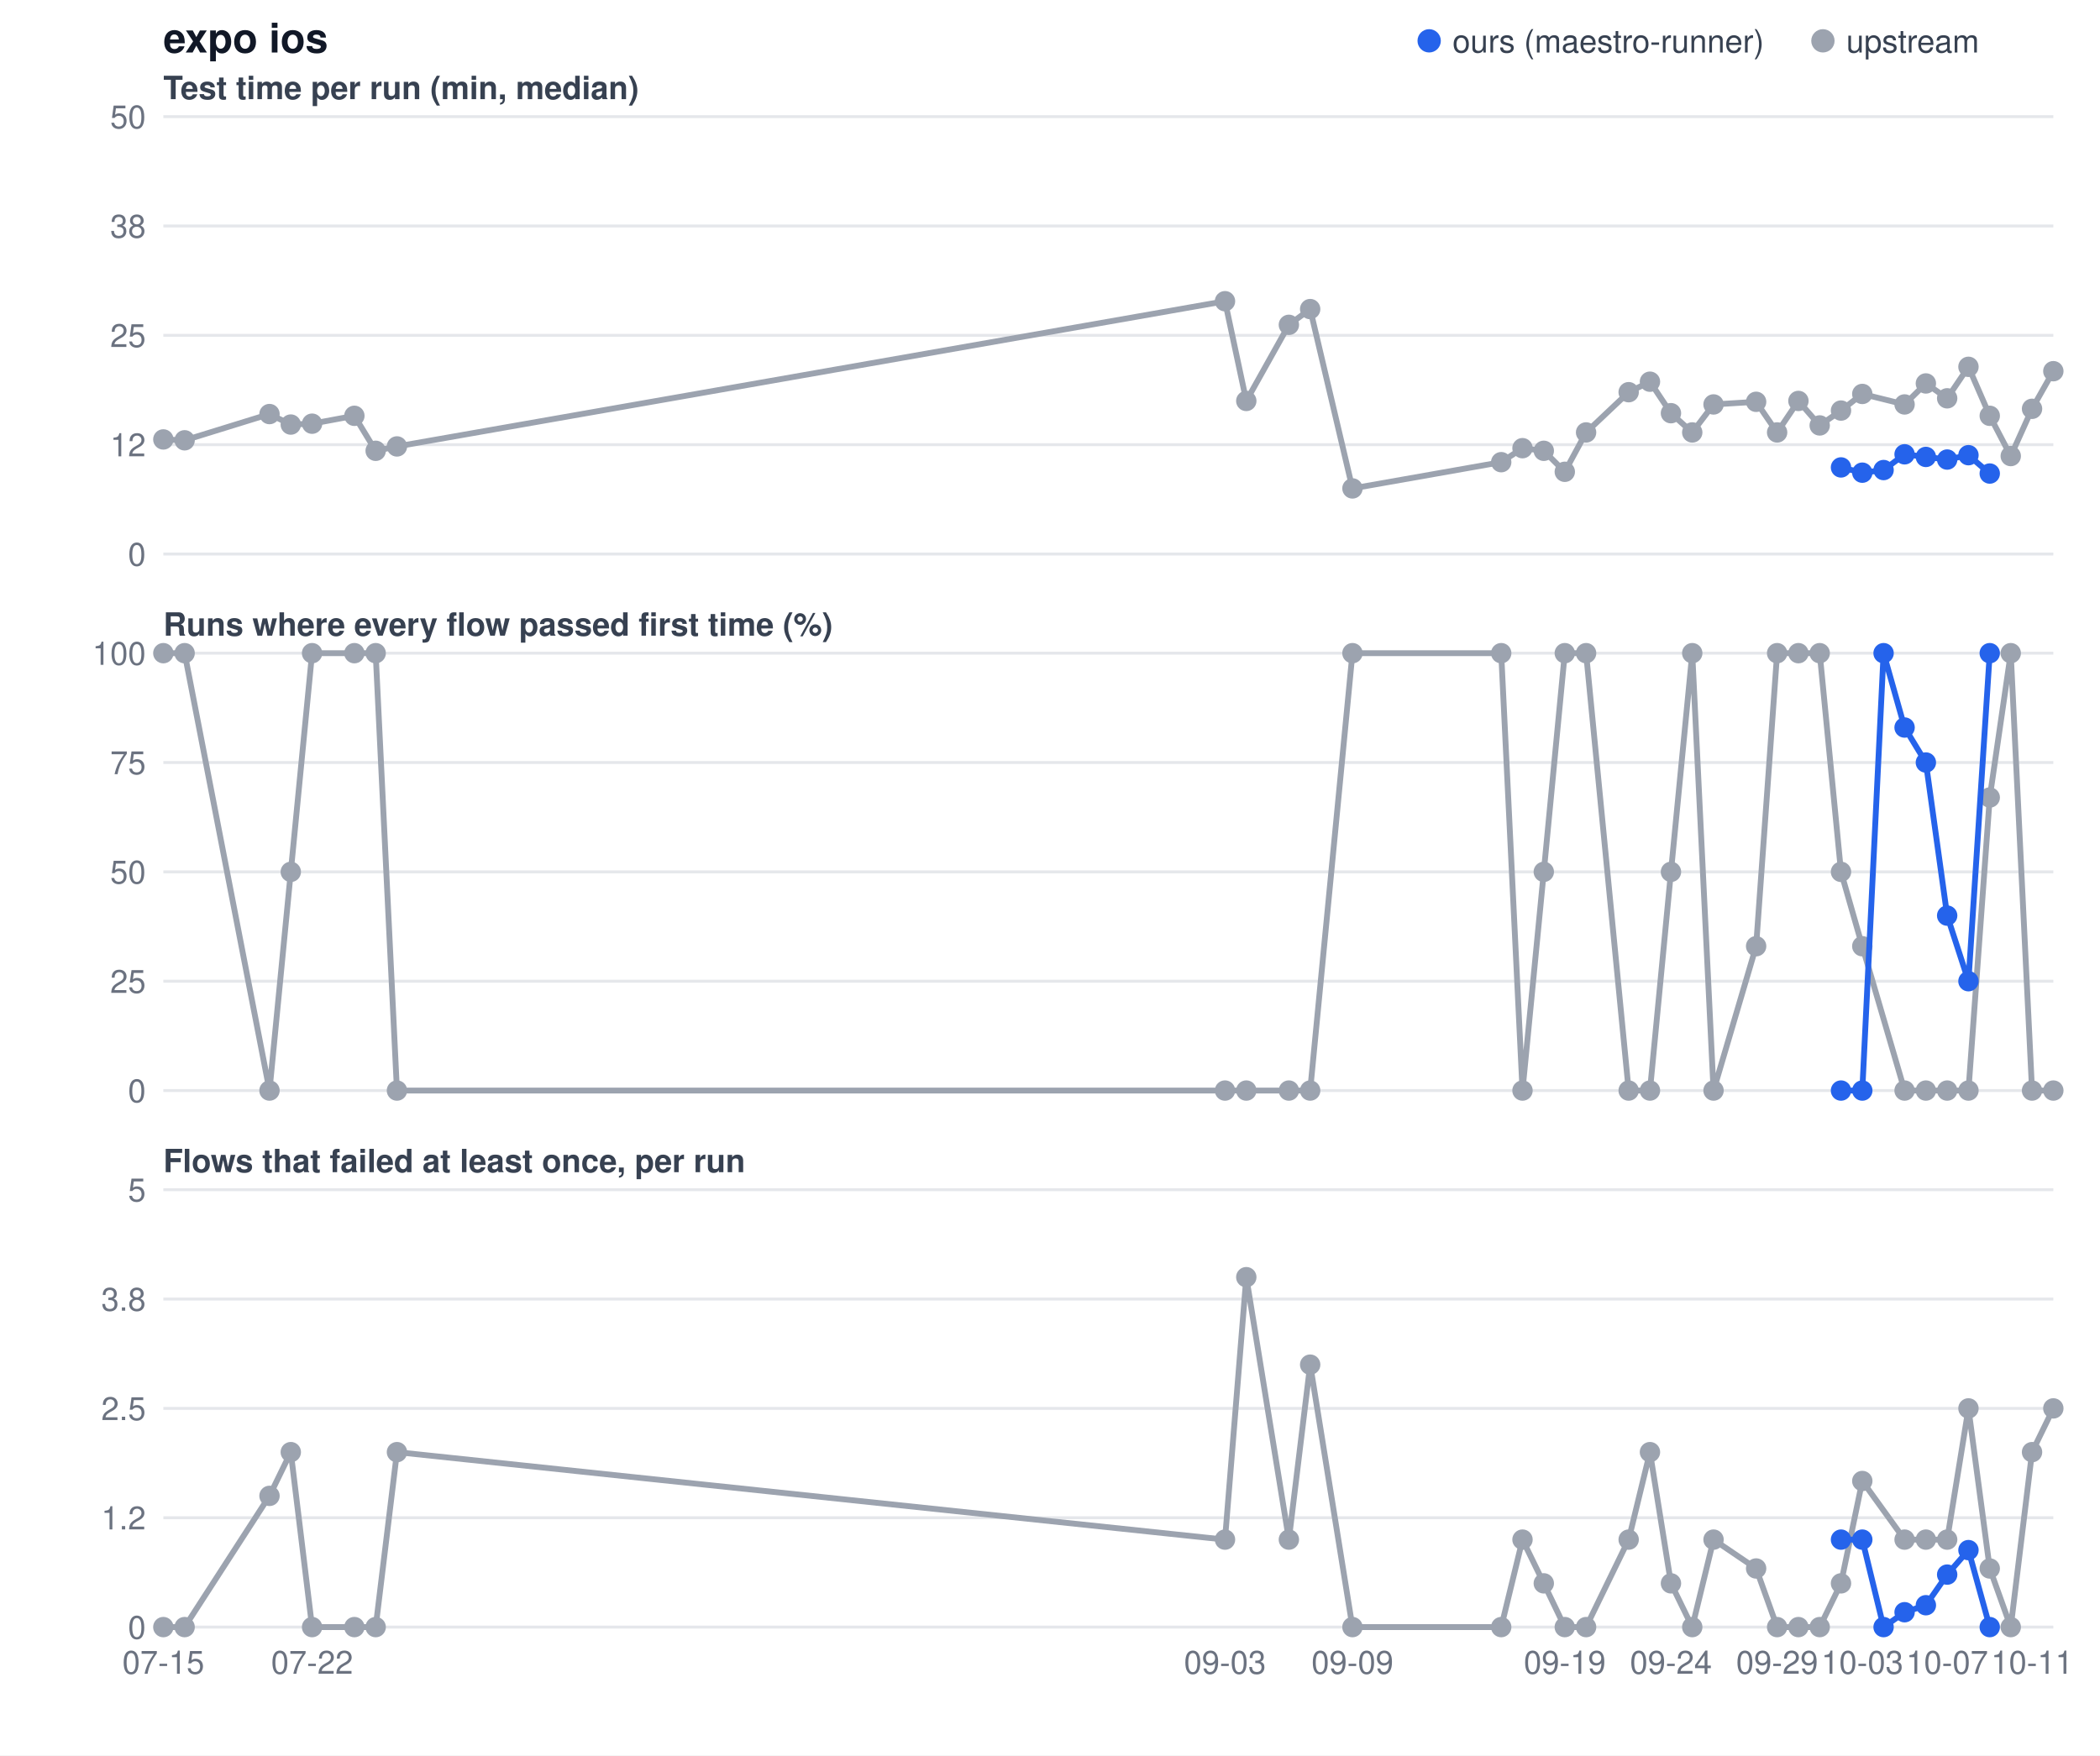
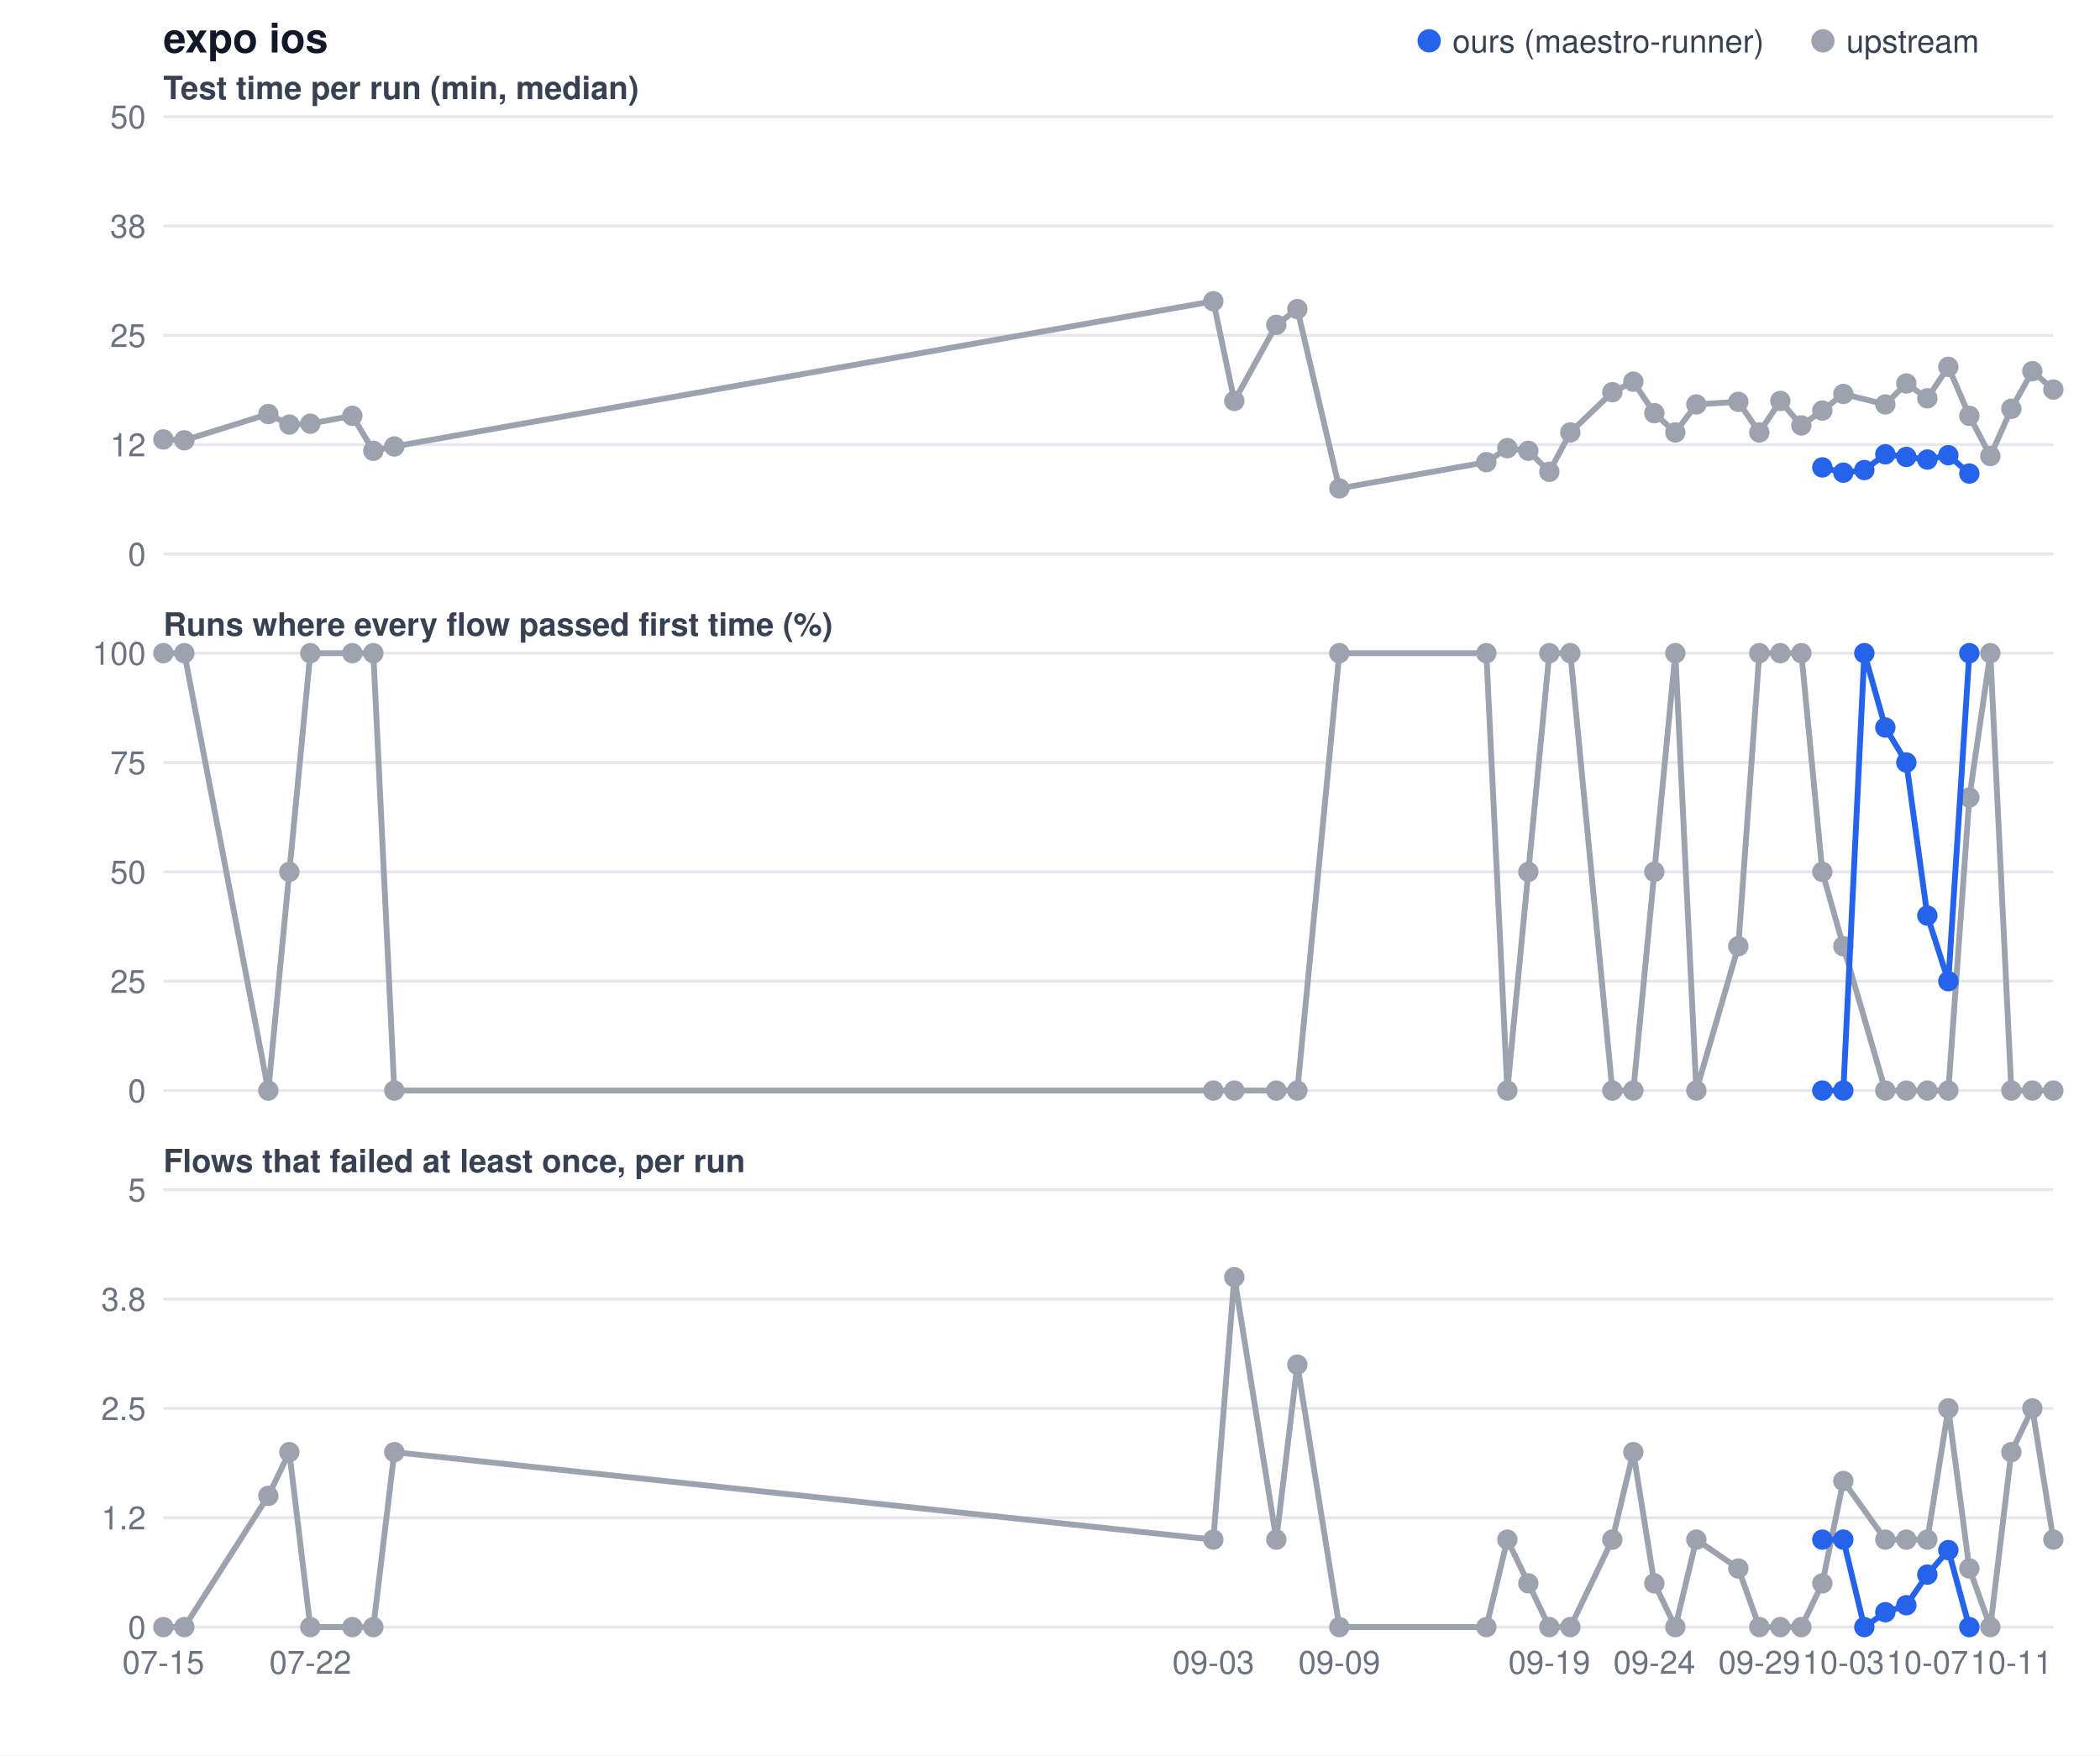
<svg xmlns="http://www.w3.org/2000/svg" width="720" height="602" font-family="-apple-system,Segoe UI,Helvetica,Arial,sans-serif" font-size="11">
  <rect width="100%" height="100%" fill="#ffffff" />
  <text x="56" y="18" font-size="14" font-weight="600" fill="#111827">expo ios</text>
  <circle cx="490" cy="14" r="4" fill="#2563eb" />
  <text x="498" y="18" fill="#374151">ours (maestro-runner)</text>
  <circle cx="625" cy="14" r="4" fill="#9ca3af" />
  <text x="633" y="18" fill="#374151">upstream</text>
  <text x="56" y="34" fill="#374151" font-weight="600">Test time per run (min, median)</text>
  <line x1="56" x2="704" y1="190.0" y2="190.0" stroke="#e5e7eb" />
  <text x="50" y="194.0" text-anchor="end" fill="#6b7280">0</text>
  <line x1="56" x2="704" y1="152.5" y2="152.5" stroke="#e5e7eb" />
  <text x="50" y="156.5" text-anchor="end" fill="#6b7280">12</text>
  <line x1="56" x2="704" y1="115.0" y2="115.0" stroke="#e5e7eb" />
  <text x="50" y="119.0" text-anchor="end" fill="#6b7280">25</text>
  <line x1="56" x2="704" y1="77.5" y2="77.5" stroke="#e5e7eb" />
  <text x="50" y="81.5" text-anchor="end" fill="#6b7280">38</text>
  <line x1="56" x2="704" y1="40.0" y2="40.0" stroke="#e5e7eb" />
  <text x="50" y="44.0" text-anchor="end" fill="#6b7280">50</text>
-   <polyline fill="none" stroke="#9ca3af" stroke-width="2" points="56.0,150.7 63.3,151.0 92.4,142.0 99.7,145.6 107.0,145.3 121.5,142.6 128.8,154.6 136.1,153.1 420.0,103.3 427.3,137.5 441.9,111.4 449.2,106.0 463.7,167.5 514.7,158.5 522.0,153.7 529.3,154.6 536.5,161.8 543.8,148.3 558.4,134.5 565.7,130.9 572.9,141.7 580.2,148.3 587.5,138.7 602.1,137.8 609.3,148.3 616.6,137.5 623.9,145.9 631.2,140.8 638.5,135.1 653.0,138.7 660.3,131.5 667.6,136.6 674.9,125.8 682.2,142.6 689.4,156.4 696.7,140.2 704.0,127.3" />
+   <polyline fill="none" stroke="#9ca3af" stroke-width="2" points="56.0,150.7 63.2,151.0 92.0,142.0 99.2,145.6 106.4,145.3 120.8,142.6 128.0,154.6 135.2,153.1 416.0,103.3 423.2,137.5 437.6,111.4 444.8,106.0 459.2,167.5 509.6,158.5 516.8,153.7 524.0,154.6 531.2,161.8 538.4,148.3 552.8,134.5 560.0,130.9 567.2,141.7 574.4,148.3 581.6,138.7 596.0,137.8 603.2,148.3 610.4,137.5 617.6,145.9 624.8,140.8 632.0,135.1 646.4,138.7 653.6,131.5 660.8,136.6 668.0,125.8 675.2,142.6 682.4,156.4 689.6,140.2 696.8,127.3 704.0,133.6" />
  <circle cx="56.0" cy="150.7" r="3.5" fill="#9ca3af" />
-   <circle cx="63.3" cy="151.0" r="3.5" fill="#9ca3af" />
-   <circle cx="92.4" cy="142.0" r="3.5" fill="#9ca3af" />
-   <circle cx="99.7" cy="145.6" r="3.5" fill="#9ca3af" />
-   <circle cx="107.0" cy="145.3" r="3.5" fill="#9ca3af" />
-   <circle cx="121.5" cy="142.6" r="3.5" fill="#9ca3af" />
-   <circle cx="128.8" cy="154.6" r="3.5" fill="#9ca3af" />
-   <circle cx="136.1" cy="153.1" r="3.5" fill="#9ca3af" />
-   <circle cx="420.0" cy="103.3" r="3.5" fill="#9ca3af" />
-   <circle cx="427.3" cy="137.5" r="3.5" fill="#9ca3af" />
-   <circle cx="441.9" cy="111.4" r="3.5" fill="#9ca3af" />
-   <circle cx="449.2" cy="106.0" r="3.5" fill="#9ca3af" />
-   <circle cx="463.7" cy="167.5" r="3.5" fill="#9ca3af" />
-   <circle cx="514.7" cy="158.5" r="3.5" fill="#9ca3af" />
-   <circle cx="522.0" cy="153.7" r="3.5" fill="#9ca3af" />
-   <circle cx="529.3" cy="154.6" r="3.5" fill="#9ca3af" />
-   <circle cx="536.5" cy="161.8" r="3.5" fill="#9ca3af" />
-   <circle cx="543.8" cy="148.3" r="3.5" fill="#9ca3af" />
-   <circle cx="558.4" cy="134.5" r="3.5" fill="#9ca3af" />
-   <circle cx="565.7" cy="130.9" r="3.5" fill="#9ca3af" />
-   <circle cx="572.9" cy="141.7" r="3.5" fill="#9ca3af" />
-   <circle cx="580.2" cy="148.3" r="3.5" fill="#9ca3af" />
-   <circle cx="587.5" cy="138.7" r="3.5" fill="#9ca3af" />
-   <circle cx="602.1" cy="137.8" r="3.5" fill="#9ca3af" />
-   <circle cx="609.3" cy="148.3" r="3.5" fill="#9ca3af" />
-   <circle cx="616.6" cy="137.5" r="3.5" fill="#9ca3af" />
-   <circle cx="623.9" cy="145.9" r="3.5" fill="#9ca3af" />
-   <circle cx="631.2" cy="140.8" r="3.5" fill="#9ca3af" />
-   <circle cx="638.5" cy="135.1" r="3.5" fill="#9ca3af" />
-   <circle cx="653.0" cy="138.7" r="3.5" fill="#9ca3af" />
-   <circle cx="660.3" cy="131.5" r="3.5" fill="#9ca3af" />
-   <circle cx="667.6" cy="136.6" r="3.5" fill="#9ca3af" />
-   <circle cx="674.9" cy="125.8" r="3.5" fill="#9ca3af" />
-   <circle cx="682.2" cy="142.6" r="3.5" fill="#9ca3af" />
-   <circle cx="689.4" cy="156.4" r="3.5" fill="#9ca3af" />
-   <circle cx="696.7" cy="140.2" r="3.5" fill="#9ca3af" />
-   <circle cx="704.0" cy="127.3" r="3.5" fill="#9ca3af" />
-   <polyline fill="none" stroke="#2563eb" stroke-width="2" points="631.2,160.3 638.5,162.1 645.8,161.2 653.0,155.8 660.3,156.7 667.6,157.6 674.9,156.1 682.2,162.4" />
-   <circle cx="631.2" cy="160.3" r="3.5" fill="#2563eb" />
-   <circle cx="638.5" cy="162.1" r="3.5" fill="#2563eb" />
-   <circle cx="645.8" cy="161.2" r="3.5" fill="#2563eb" />
-   <circle cx="653.0" cy="155.8" r="3.5" fill="#2563eb" />
-   <circle cx="660.3" cy="156.7" r="3.5" fill="#2563eb" />
-   <circle cx="667.6" cy="157.6" r="3.5" fill="#2563eb" />
-   <circle cx="674.9" cy="156.1" r="3.5" fill="#2563eb" />
-   <circle cx="682.2" cy="162.4" r="3.5" fill="#2563eb" />
+   <circle cx="63.2" cy="151.0" r="3.5" fill="#9ca3af" />
+   <circle cx="92.0" cy="142.0" r="3.5" fill="#9ca3af" />
+   <circle cx="99.2" cy="145.6" r="3.5" fill="#9ca3af" />
+   <circle cx="106.4" cy="145.3" r="3.5" fill="#9ca3af" />
+   <circle cx="120.8" cy="142.6" r="3.5" fill="#9ca3af" />
+   <circle cx="128.0" cy="154.6" r="3.5" fill="#9ca3af" />
+   <circle cx="135.2" cy="153.1" r="3.5" fill="#9ca3af" />
+   <circle cx="416.0" cy="103.3" r="3.5" fill="#9ca3af" />
+   <circle cx="423.2" cy="137.5" r="3.5" fill="#9ca3af" />
+   <circle cx="437.6" cy="111.4" r="3.5" fill="#9ca3af" />
+   <circle cx="444.8" cy="106.0" r="3.5" fill="#9ca3af" />
+   <circle cx="459.2" cy="167.5" r="3.5" fill="#9ca3af" />
+   <circle cx="509.6" cy="158.5" r="3.5" fill="#9ca3af" />
+   <circle cx="516.8" cy="153.7" r="3.5" fill="#9ca3af" />
+   <circle cx="524.0" cy="154.6" r="3.5" fill="#9ca3af" />
+   <circle cx="531.2" cy="161.8" r="3.5" fill="#9ca3af" />
+   <circle cx="538.4" cy="148.3" r="3.5" fill="#9ca3af" />
+   <circle cx="552.8" cy="134.5" r="3.5" fill="#9ca3af" />
+   <circle cx="560.0" cy="130.9" r="3.5" fill="#9ca3af" />
+   <circle cx="567.2" cy="141.7" r="3.5" fill="#9ca3af" />
+   <circle cx="574.4" cy="148.3" r="3.5" fill="#9ca3af" />
+   <circle cx="581.6" cy="138.7" r="3.5" fill="#9ca3af" />
+   <circle cx="596.0" cy="137.8" r="3.5" fill="#9ca3af" />
+   <circle cx="603.2" cy="148.3" r="3.5" fill="#9ca3af" />
+   <circle cx="610.4" cy="137.5" r="3.5" fill="#9ca3af" />
+   <circle cx="617.6" cy="145.9" r="3.5" fill="#9ca3af" />
+   <circle cx="624.8" cy="140.8" r="3.5" fill="#9ca3af" />
+   <circle cx="632.0" cy="135.1" r="3.5" fill="#9ca3af" />
+   <circle cx="646.4" cy="138.7" r="3.5" fill="#9ca3af" />
+   <circle cx="653.6" cy="131.5" r="3.5" fill="#9ca3af" />
+   <circle cx="660.8" cy="136.6" r="3.5" fill="#9ca3af" />
+   <circle cx="668.0" cy="125.8" r="3.5" fill="#9ca3af" />
+   <circle cx="675.2" cy="142.6" r="3.5" fill="#9ca3af" />
+   <circle cx="682.4" cy="156.4" r="3.5" fill="#9ca3af" />
+   <circle cx="689.6" cy="140.2" r="3.5" fill="#9ca3af" />
+   <circle cx="696.8" cy="127.3" r="3.5" fill="#9ca3af" />
+   <circle cx="704.0" cy="133.6" r="3.5" fill="#9ca3af" />
+   <polyline fill="none" stroke="#2563eb" stroke-width="2" points="624.8,160.3 632.0,162.1 639.2,161.2 646.4,155.8 653.6,156.7 660.8,157.6 668.0,156.1 675.2,162.4" />
+   <circle cx="624.8" cy="160.3" r="3.5" fill="#2563eb" />
+   <circle cx="632.0" cy="162.1" r="3.5" fill="#2563eb" />
+   <circle cx="639.2" cy="161.2" r="3.5" fill="#2563eb" />
+   <circle cx="646.4" cy="155.8" r="3.5" fill="#2563eb" />
+   <circle cx="653.6" cy="156.7" r="3.5" fill="#2563eb" />
+   <circle cx="660.8" cy="157.6" r="3.5" fill="#2563eb" />
+   <circle cx="668.0" cy="156.1" r="3.5" fill="#2563eb" />
+   <circle cx="675.2" cy="162.4" r="3.5" fill="#2563eb" />
  <text x="56" y="218" fill="#374151" font-weight="600">Runs where every flow passed first time (%)</text>
  <line x1="56" x2="704" y1="374.0" y2="374.0" stroke="#e5e7eb" />
  <text x="50" y="378.0" text-anchor="end" fill="#6b7280">0</text>
  <line x1="56" x2="704" y1="336.5" y2="336.5" stroke="#e5e7eb" />
  <text x="50" y="340.5" text-anchor="end" fill="#6b7280">25</text>
  <line x1="56" x2="704" y1="299.0" y2="299.0" stroke="#e5e7eb" />
  <text x="50" y="303.0" text-anchor="end" fill="#6b7280">50</text>
  <line x1="56" x2="704" y1="261.5" y2="261.5" stroke="#e5e7eb" />
  <text x="50" y="265.5" text-anchor="end" fill="#6b7280">75</text>
  <line x1="56" x2="704" y1="224.0" y2="224.0" stroke="#e5e7eb" />
  <text x="50" y="228.0" text-anchor="end" fill="#6b7280">100</text>
-   <polyline fill="none" stroke="#9ca3af" stroke-width="2" points="56.0,224.0 63.3,224.0 92.4,374.0 99.7,299.0 107.0,224.0 121.5,224.0 128.8,224.0 136.1,374.0 420.0,374.0 427.3,374.0 441.9,374.0 449.2,374.0 463.7,224.0 514.7,224.0 522.0,374.0 529.3,299.0 536.5,224.0 543.8,224.0 558.4,374.0 565.7,374.0 572.9,299.0 580.2,224.0 587.5,374.0 602.1,324.5 609.3,224.0 616.6,224.0 623.9,224.0 631.2,299.0 638.5,324.5 653.0,374.0 660.3,374.0 667.6,374.0 674.9,374.0 682.2,273.5 689.4,224.0 696.7,374.0 704.0,374.0" />
+   <polyline fill="none" stroke="#9ca3af" stroke-width="2" points="56.0,224.0 63.2,224.0 92.0,374.0 99.2,299.0 106.4,224.0 120.8,224.0 128.0,224.0 135.2,374.0 416.0,374.0 423.2,374.0 437.6,374.0 444.8,374.0 459.2,224.0 509.6,224.0 516.8,374.0 524.0,299.0 531.2,224.0 538.4,224.0 552.8,374.0 560.0,374.0 567.2,299.0 574.4,224.0 581.6,374.0 596.0,324.5 603.2,224.0 610.4,224.0 617.6,224.0 624.8,299.0 632.0,324.5 646.4,374.0 653.6,374.0 660.8,374.0 668.0,374.0 675.2,273.5 682.4,224.0 689.6,374.0 696.8,374.0 704.0,374.0" />
  <circle cx="56.0" cy="224.0" r="3.5" fill="#9ca3af" />
-   <circle cx="63.3" cy="224.0" r="3.5" fill="#9ca3af" />
-   <circle cx="92.4" cy="374.0" r="3.5" fill="#9ca3af" />
-   <circle cx="99.7" cy="299.0" r="3.5" fill="#9ca3af" />
-   <circle cx="107.0" cy="224.0" r="3.5" fill="#9ca3af" />
-   <circle cx="121.5" cy="224.0" r="3.5" fill="#9ca3af" />
-   <circle cx="128.8" cy="224.0" r="3.5" fill="#9ca3af" />
-   <circle cx="136.1" cy="374.0" r="3.5" fill="#9ca3af" />
-   <circle cx="420.0" cy="374.0" r="3.5" fill="#9ca3af" />
-   <circle cx="427.3" cy="374.0" r="3.5" fill="#9ca3af" />
-   <circle cx="441.9" cy="374.0" r="3.5" fill="#9ca3af" />
-   <circle cx="449.2" cy="374.0" r="3.5" fill="#9ca3af" />
-   <circle cx="463.7" cy="224.0" r="3.5" fill="#9ca3af" />
-   <circle cx="514.7" cy="224.0" r="3.5" fill="#9ca3af" />
-   <circle cx="522.0" cy="374.0" r="3.5" fill="#9ca3af" />
-   <circle cx="529.3" cy="299.0" r="3.5" fill="#9ca3af" />
-   <circle cx="536.5" cy="224.0" r="3.5" fill="#9ca3af" />
-   <circle cx="543.8" cy="224.0" r="3.5" fill="#9ca3af" />
-   <circle cx="558.4" cy="374.0" r="3.5" fill="#9ca3af" />
-   <circle cx="565.7" cy="374.0" r="3.5" fill="#9ca3af" />
-   <circle cx="572.9" cy="299.0" r="3.5" fill="#9ca3af" />
-   <circle cx="580.2" cy="224.0" r="3.5" fill="#9ca3af" />
-   <circle cx="587.5" cy="374.0" r="3.5" fill="#9ca3af" />
-   <circle cx="602.1" cy="324.5" r="3.5" fill="#9ca3af" />
-   <circle cx="609.3" cy="224.0" r="3.5" fill="#9ca3af" />
-   <circle cx="616.6" cy="224.0" r="3.5" fill="#9ca3af" />
-   <circle cx="623.9" cy="224.0" r="3.5" fill="#9ca3af" />
-   <circle cx="631.2" cy="299.0" r="3.5" fill="#9ca3af" />
-   <circle cx="638.5" cy="324.5" r="3.5" fill="#9ca3af" />
-   <circle cx="653.0" cy="374.0" r="3.5" fill="#9ca3af" />
-   <circle cx="660.3" cy="374.0" r="3.5" fill="#9ca3af" />
-   <circle cx="667.6" cy="374.0" r="3.5" fill="#9ca3af" />
-   <circle cx="674.9" cy="374.0" r="3.5" fill="#9ca3af" />
-   <circle cx="682.2" cy="273.5" r="3.5" fill="#9ca3af" />
-   <circle cx="689.4" cy="224.0" r="3.5" fill="#9ca3af" />
-   <circle cx="696.7" cy="374.0" r="3.5" fill="#9ca3af" />
+   <circle cx="63.2" cy="224.0" r="3.5" fill="#9ca3af" />
+   <circle cx="92.0" cy="374.0" r="3.5" fill="#9ca3af" />
+   <circle cx="99.2" cy="299.0" r="3.5" fill="#9ca3af" />
+   <circle cx="106.4" cy="224.0" r="3.5" fill="#9ca3af" />
+   <circle cx="120.8" cy="224.0" r="3.5" fill="#9ca3af" />
+   <circle cx="128.0" cy="224.0" r="3.5" fill="#9ca3af" />
+   <circle cx="135.2" cy="374.0" r="3.5" fill="#9ca3af" />
+   <circle cx="416.0" cy="374.0" r="3.5" fill="#9ca3af" />
+   <circle cx="423.2" cy="374.0" r="3.5" fill="#9ca3af" />
+   <circle cx="437.6" cy="374.0" r="3.5" fill="#9ca3af" />
+   <circle cx="444.8" cy="374.0" r="3.5" fill="#9ca3af" />
+   <circle cx="459.2" cy="224.0" r="3.5" fill="#9ca3af" />
+   <circle cx="509.6" cy="224.0" r="3.5" fill="#9ca3af" />
+   <circle cx="516.8" cy="374.0" r="3.5" fill="#9ca3af" />
+   <circle cx="524.0" cy="299.0" r="3.5" fill="#9ca3af" />
+   <circle cx="531.2" cy="224.0" r="3.5" fill="#9ca3af" />
+   <circle cx="538.4" cy="224.0" r="3.5" fill="#9ca3af" />
+   <circle cx="552.8" cy="374.0" r="3.5" fill="#9ca3af" />
+   <circle cx="560.0" cy="374.0" r="3.5" fill="#9ca3af" />
+   <circle cx="567.2" cy="299.0" r="3.5" fill="#9ca3af" />
+   <circle cx="574.4" cy="224.0" r="3.5" fill="#9ca3af" />
+   <circle cx="581.6" cy="374.0" r="3.5" fill="#9ca3af" />
+   <circle cx="596.0" cy="324.5" r="3.5" fill="#9ca3af" />
+   <circle cx="603.2" cy="224.0" r="3.5" fill="#9ca3af" />
+   <circle cx="610.4" cy="224.0" r="3.5" fill="#9ca3af" />
+   <circle cx="617.6" cy="224.0" r="3.5" fill="#9ca3af" />
+   <circle cx="624.8" cy="299.0" r="3.5" fill="#9ca3af" />
+   <circle cx="632.0" cy="324.5" r="3.5" fill="#9ca3af" />
+   <circle cx="646.4" cy="374.0" r="3.5" fill="#9ca3af" />
+   <circle cx="653.6" cy="374.0" r="3.5" fill="#9ca3af" />
+   <circle cx="660.8" cy="374.0" r="3.5" fill="#9ca3af" />
+   <circle cx="668.0" cy="374.0" r="3.5" fill="#9ca3af" />
+   <circle cx="675.2" cy="273.5" r="3.5" fill="#9ca3af" />
+   <circle cx="682.4" cy="224.0" r="3.5" fill="#9ca3af" />
+   <circle cx="689.6" cy="374.0" r="3.5" fill="#9ca3af" />
+   <circle cx="696.8" cy="374.0" r="3.5" fill="#9ca3af" />
  <circle cx="704.0" cy="374.0" r="3.5" fill="#9ca3af" />
-   <polyline fill="none" stroke="#2563eb" stroke-width="2" points="631.2,374.0 638.5,374.0 645.8,224.0 653.0,249.5 660.3,261.5 667.6,314.0 674.9,336.5 682.2,224.0" />
-   <circle cx="631.2" cy="374.0" r="3.5" fill="#2563eb" />
-   <circle cx="638.5" cy="374.0" r="3.5" fill="#2563eb" />
-   <circle cx="645.8" cy="224.0" r="3.5" fill="#2563eb" />
-   <circle cx="653.0" cy="249.5" r="3.5" fill="#2563eb" />
-   <circle cx="660.3" cy="261.5" r="3.5" fill="#2563eb" />
-   <circle cx="667.6" cy="314.0" r="3.5" fill="#2563eb" />
-   <circle cx="674.9" cy="336.5" r="3.5" fill="#2563eb" />
-   <circle cx="682.2" cy="224.0" r="3.5" fill="#2563eb" />
+   <polyline fill="none" stroke="#2563eb" stroke-width="2" points="624.8,374.0 632.0,374.0 639.2,224.0 646.4,249.5 653.6,261.5 660.8,314.0 668.0,336.5 675.2,224.0" />
+   <circle cx="624.8" cy="374.0" r="3.5" fill="#2563eb" />
+   <circle cx="632.0" cy="374.0" r="3.5" fill="#2563eb" />
+   <circle cx="639.2" cy="224.0" r="3.5" fill="#2563eb" />
+   <circle cx="646.4" cy="249.5" r="3.5" fill="#2563eb" />
+   <circle cx="653.6" cy="261.5" r="3.5" fill="#2563eb" />
+   <circle cx="660.8" cy="314.0" r="3.5" fill="#2563eb" />
+   <circle cx="668.0" cy="336.5" r="3.5" fill="#2563eb" />
+   <circle cx="675.2" cy="224.0" r="3.5" fill="#2563eb" />
  <text x="56" y="402" fill="#374151" font-weight="600">Flows that failed at least once, per run</text>
  <line x1="56" x2="704" y1="558.0" y2="558.0" stroke="#e5e7eb" />
  <text x="50" y="562.0" text-anchor="end" fill="#6b7280">0</text>
  <line x1="56" x2="704" y1="520.5" y2="520.5" stroke="#e5e7eb" />
  <text x="50" y="524.5" text-anchor="end" fill="#6b7280">1.2</text>
  <line x1="56" x2="704" y1="483.0" y2="483.0" stroke="#e5e7eb" />
  <text x="50" y="487.0" text-anchor="end" fill="#6b7280">2.5</text>
  <line x1="56" x2="704" y1="445.5" y2="445.5" stroke="#e5e7eb" />
  <text x="50" y="449.5" text-anchor="end" fill="#6b7280">3.8</text>
  <line x1="56" x2="704" y1="408.0" y2="408.0" stroke="#e5e7eb" />
  <text x="50" y="412.0" text-anchor="end" fill="#6b7280">5</text>
-   <polyline fill="none" stroke="#9ca3af" stroke-width="2" points="56.0,558.0 63.3,558.0 92.4,513.0 99.7,498.0 107.0,558.0 121.5,558.0 128.8,558.0 136.1,498.0 420.0,528.0 427.3,438.0 441.9,528.0 449.2,468.0 463.7,558.0 514.7,558.0 522.0,528.0 529.3,543.0 536.5,558.0 543.8,558.0 558.4,528.0 565.7,498.0 572.9,543.0 580.2,558.0 587.5,528.0 602.1,537.9 609.3,558.0 616.6,558.0 623.9,558.0 631.2,543.0 638.5,507.9 653.0,528.0 660.3,528.0 667.6,528.0 674.9,483.0 682.2,537.9 689.4,558.0 696.7,498.0 704.0,483.0" />
+   <polyline fill="none" stroke="#9ca3af" stroke-width="2" points="56.0,558.0 63.2,558.0 92.0,513.0 99.2,498.0 106.4,558.0 120.8,558.0 128.0,558.0 135.2,498.0 416.0,528.0 423.2,438.0 437.6,528.0 444.8,468.0 459.2,558.0 509.6,558.0 516.8,528.0 524.0,543.0 531.2,558.0 538.4,558.0 552.8,528.0 560.0,498.0 567.2,543.0 574.4,558.0 581.6,528.0 596.0,537.9 603.2,558.0 610.4,558.0 617.6,558.0 624.8,543.0 632.0,507.9 646.4,528.0 653.6,528.0 660.8,528.0 668.0,483.0 675.2,537.9 682.4,558.0 689.6,498.0 696.8,483.0 704.0,528.0" />
  <circle cx="56.0" cy="558.0" r="3.5" fill="#9ca3af" />
-   <circle cx="63.3" cy="558.0" r="3.5" fill="#9ca3af" />
-   <circle cx="92.4" cy="513.0" r="3.5" fill="#9ca3af" />
-   <circle cx="99.7" cy="498.0" r="3.5" fill="#9ca3af" />
-   <circle cx="107.0" cy="558.0" r="3.5" fill="#9ca3af" />
-   <circle cx="121.5" cy="558.0" r="3.5" fill="#9ca3af" />
-   <circle cx="128.8" cy="558.0" r="3.5" fill="#9ca3af" />
-   <circle cx="136.1" cy="498.0" r="3.5" fill="#9ca3af" />
-   <circle cx="420.0" cy="528.0" r="3.5" fill="#9ca3af" />
-   <circle cx="427.3" cy="438.0" r="3.5" fill="#9ca3af" />
-   <circle cx="441.9" cy="528.0" r="3.5" fill="#9ca3af" />
-   <circle cx="449.2" cy="468.0" r="3.5" fill="#9ca3af" />
-   <circle cx="463.7" cy="558.0" r="3.5" fill="#9ca3af" />
-   <circle cx="514.7" cy="558.0" r="3.5" fill="#9ca3af" />
-   <circle cx="522.0" cy="528.0" r="3.5" fill="#9ca3af" />
-   <circle cx="529.3" cy="543.0" r="3.5" fill="#9ca3af" />
-   <circle cx="536.5" cy="558.0" r="3.5" fill="#9ca3af" />
-   <circle cx="543.8" cy="558.0" r="3.5" fill="#9ca3af" />
-   <circle cx="558.4" cy="528.0" r="3.5" fill="#9ca3af" />
-   <circle cx="565.7" cy="498.0" r="3.5" fill="#9ca3af" />
-   <circle cx="572.9" cy="543.0" r="3.5" fill="#9ca3af" />
-   <circle cx="580.2" cy="558.0" r="3.5" fill="#9ca3af" />
-   <circle cx="587.5" cy="528.0" r="3.5" fill="#9ca3af" />
-   <circle cx="602.1" cy="537.9" r="3.5" fill="#9ca3af" />
-   <circle cx="609.3" cy="558.0" r="3.5" fill="#9ca3af" />
-   <circle cx="616.6" cy="558.0" r="3.5" fill="#9ca3af" />
-   <circle cx="623.9" cy="558.0" r="3.5" fill="#9ca3af" />
-   <circle cx="631.2" cy="543.0" r="3.5" fill="#9ca3af" />
-   <circle cx="638.5" cy="507.9" r="3.5" fill="#9ca3af" />
-   <circle cx="653.0" cy="528.0" r="3.5" fill="#9ca3af" />
-   <circle cx="660.3" cy="528.0" r="3.5" fill="#9ca3af" />
-   <circle cx="667.6" cy="528.0" r="3.5" fill="#9ca3af" />
-   <circle cx="674.9" cy="483.0" r="3.5" fill="#9ca3af" />
-   <circle cx="682.2" cy="537.9" r="3.5" fill="#9ca3af" />
-   <circle cx="689.4" cy="558.0" r="3.5" fill="#9ca3af" />
-   <circle cx="696.7" cy="498.0" r="3.5" fill="#9ca3af" />
-   <circle cx="704.0" cy="483.0" r="3.5" fill="#9ca3af" />
-   <polyline fill="none" stroke="#2563eb" stroke-width="2" points="631.2,528.0 638.5,528.0 645.8,558.0 653.0,552.9 660.3,550.5 667.6,540.0 674.9,531.6 682.2,558.0" />
-   <circle cx="631.2" cy="528.0" r="3.5" fill="#2563eb" />
-   <circle cx="638.5" cy="528.0" r="3.5" fill="#2563eb" />
-   <circle cx="645.8" cy="558.0" r="3.5" fill="#2563eb" />
-   <circle cx="653.0" cy="552.9" r="3.5" fill="#2563eb" />
-   <circle cx="660.3" cy="550.5" r="3.5" fill="#2563eb" />
-   <circle cx="667.6" cy="540.0" r="3.5" fill="#2563eb" />
-   <circle cx="674.9" cy="531.6" r="3.5" fill="#2563eb" />
-   <circle cx="682.2" cy="558.0" r="3.5" fill="#2563eb" />
+   <circle cx="63.2" cy="558.0" r="3.5" fill="#9ca3af" />
+   <circle cx="92.0" cy="513.0" r="3.5" fill="#9ca3af" />
+   <circle cx="99.2" cy="498.0" r="3.5" fill="#9ca3af" />
+   <circle cx="106.4" cy="558.0" r="3.5" fill="#9ca3af" />
+   <circle cx="120.8" cy="558.0" r="3.5" fill="#9ca3af" />
+   <circle cx="128.0" cy="558.0" r="3.5" fill="#9ca3af" />
+   <circle cx="135.2" cy="498.0" r="3.5" fill="#9ca3af" />
+   <circle cx="416.0" cy="528.0" r="3.5" fill="#9ca3af" />
+   <circle cx="423.2" cy="438.0" r="3.5" fill="#9ca3af" />
+   <circle cx="437.6" cy="528.0" r="3.5" fill="#9ca3af" />
+   <circle cx="444.8" cy="468.0" r="3.5" fill="#9ca3af" />
+   <circle cx="459.2" cy="558.0" r="3.5" fill="#9ca3af" />
+   <circle cx="509.6" cy="558.0" r="3.5" fill="#9ca3af" />
+   <circle cx="516.8" cy="528.0" r="3.5" fill="#9ca3af" />
+   <circle cx="524.0" cy="543.0" r="3.5" fill="#9ca3af" />
+   <circle cx="531.2" cy="558.0" r="3.5" fill="#9ca3af" />
+   <circle cx="538.4" cy="558.0" r="3.5" fill="#9ca3af" />
+   <circle cx="552.8" cy="528.0" r="3.5" fill="#9ca3af" />
+   <circle cx="560.0" cy="498.0" r="3.5" fill="#9ca3af" />
+   <circle cx="567.2" cy="543.0" r="3.5" fill="#9ca3af" />
+   <circle cx="574.4" cy="558.0" r="3.5" fill="#9ca3af" />
+   <circle cx="581.6" cy="528.0" r="3.5" fill="#9ca3af" />
+   <circle cx="596.0" cy="537.9" r="3.5" fill="#9ca3af" />
+   <circle cx="603.2" cy="558.0" r="3.5" fill="#9ca3af" />
+   <circle cx="610.4" cy="558.0" r="3.5" fill="#9ca3af" />
+   <circle cx="617.6" cy="558.0" r="3.5" fill="#9ca3af" />
+   <circle cx="624.8" cy="543.0" r="3.5" fill="#9ca3af" />
+   <circle cx="632.0" cy="507.9" r="3.5" fill="#9ca3af" />
+   <circle cx="646.4" cy="528.0" r="3.5" fill="#9ca3af" />
+   <circle cx="653.6" cy="528.0" r="3.5" fill="#9ca3af" />
+   <circle cx="660.8" cy="528.0" r="3.5" fill="#9ca3af" />
+   <circle cx="668.0" cy="483.0" r="3.5" fill="#9ca3af" />
+   <circle cx="675.2" cy="537.9" r="3.5" fill="#9ca3af" />
+   <circle cx="682.4" cy="558.0" r="3.5" fill="#9ca3af" />
+   <circle cx="689.6" cy="498.0" r="3.5" fill="#9ca3af" />
+   <circle cx="696.8" cy="483.0" r="3.5" fill="#9ca3af" />
+   <circle cx="704.0" cy="528.0" r="3.5" fill="#9ca3af" />
+   <polyline fill="none" stroke="#2563eb" stroke-width="2" points="624.8,528.0 632.0,528.0 639.2,558.0 646.4,552.9 653.6,550.5 660.8,540.0 668.0,531.6 675.2,558.0" />
+   <circle cx="624.8" cy="528.0" r="3.5" fill="#2563eb" />
+   <circle cx="632.0" cy="528.0" r="3.5" fill="#2563eb" />
+   <circle cx="639.2" cy="558.0" r="3.5" fill="#2563eb" />
+   <circle cx="646.4" cy="552.9" r="3.5" fill="#2563eb" />
+   <circle cx="653.6" cy="550.5" r="3.5" fill="#2563eb" />
+   <circle cx="660.8" cy="540.0" r="3.5" fill="#2563eb" />
+   <circle cx="668.0" cy="531.6" r="3.5" fill="#2563eb" />
+   <circle cx="675.2" cy="558.0" r="3.5" fill="#2563eb" />
  <text x="56.0" y="574" text-anchor="middle" fill="#6b7280">07-15</text>
-   <text x="107.0" y="574" text-anchor="middle" fill="#6b7280">07-22</text>
-   <text x="420.0" y="574" text-anchor="middle" fill="#6b7280">09-03</text>
-   <text x="463.7" y="574" text-anchor="middle" fill="#6b7280">09-09</text>
-   <text x="536.5" y="574" text-anchor="middle" fill="#6b7280">09-19</text>
-   <text x="572.9" y="574" text-anchor="middle" fill="#6b7280">09-24</text>
-   <text x="609.3" y="574" text-anchor="middle" fill="#6b7280">09-29</text>
-   <text x="638.5" y="574" text-anchor="middle" fill="#6b7280">10-03</text>
-   <text x="667.6" y="574" text-anchor="middle" fill="#6b7280">10-07</text>
-   <text x="696.7" y="574" text-anchor="middle" fill="#6b7280">10-11</text>
+   <text x="106.4" y="574" text-anchor="middle" fill="#6b7280">07-22</text>
+   <text x="416.0" y="574" text-anchor="middle" fill="#6b7280">09-03</text>
+   <text x="459.2" y="574" text-anchor="middle" fill="#6b7280">09-09</text>
+   <text x="531.2" y="574" text-anchor="middle" fill="#6b7280">09-19</text>
+   <text x="567.2" y="574" text-anchor="middle" fill="#6b7280">09-24</text>
+   <text x="603.2" y="574" text-anchor="middle" fill="#6b7280">09-29</text>
+   <text x="632.0" y="574" text-anchor="middle" fill="#6b7280">10-03</text>
+   <text x="660.8" y="574" text-anchor="middle" fill="#6b7280">10-07</text>
+   <text x="689.6" y="574" text-anchor="middle" fill="#6b7280">10-11</text>
</svg>
